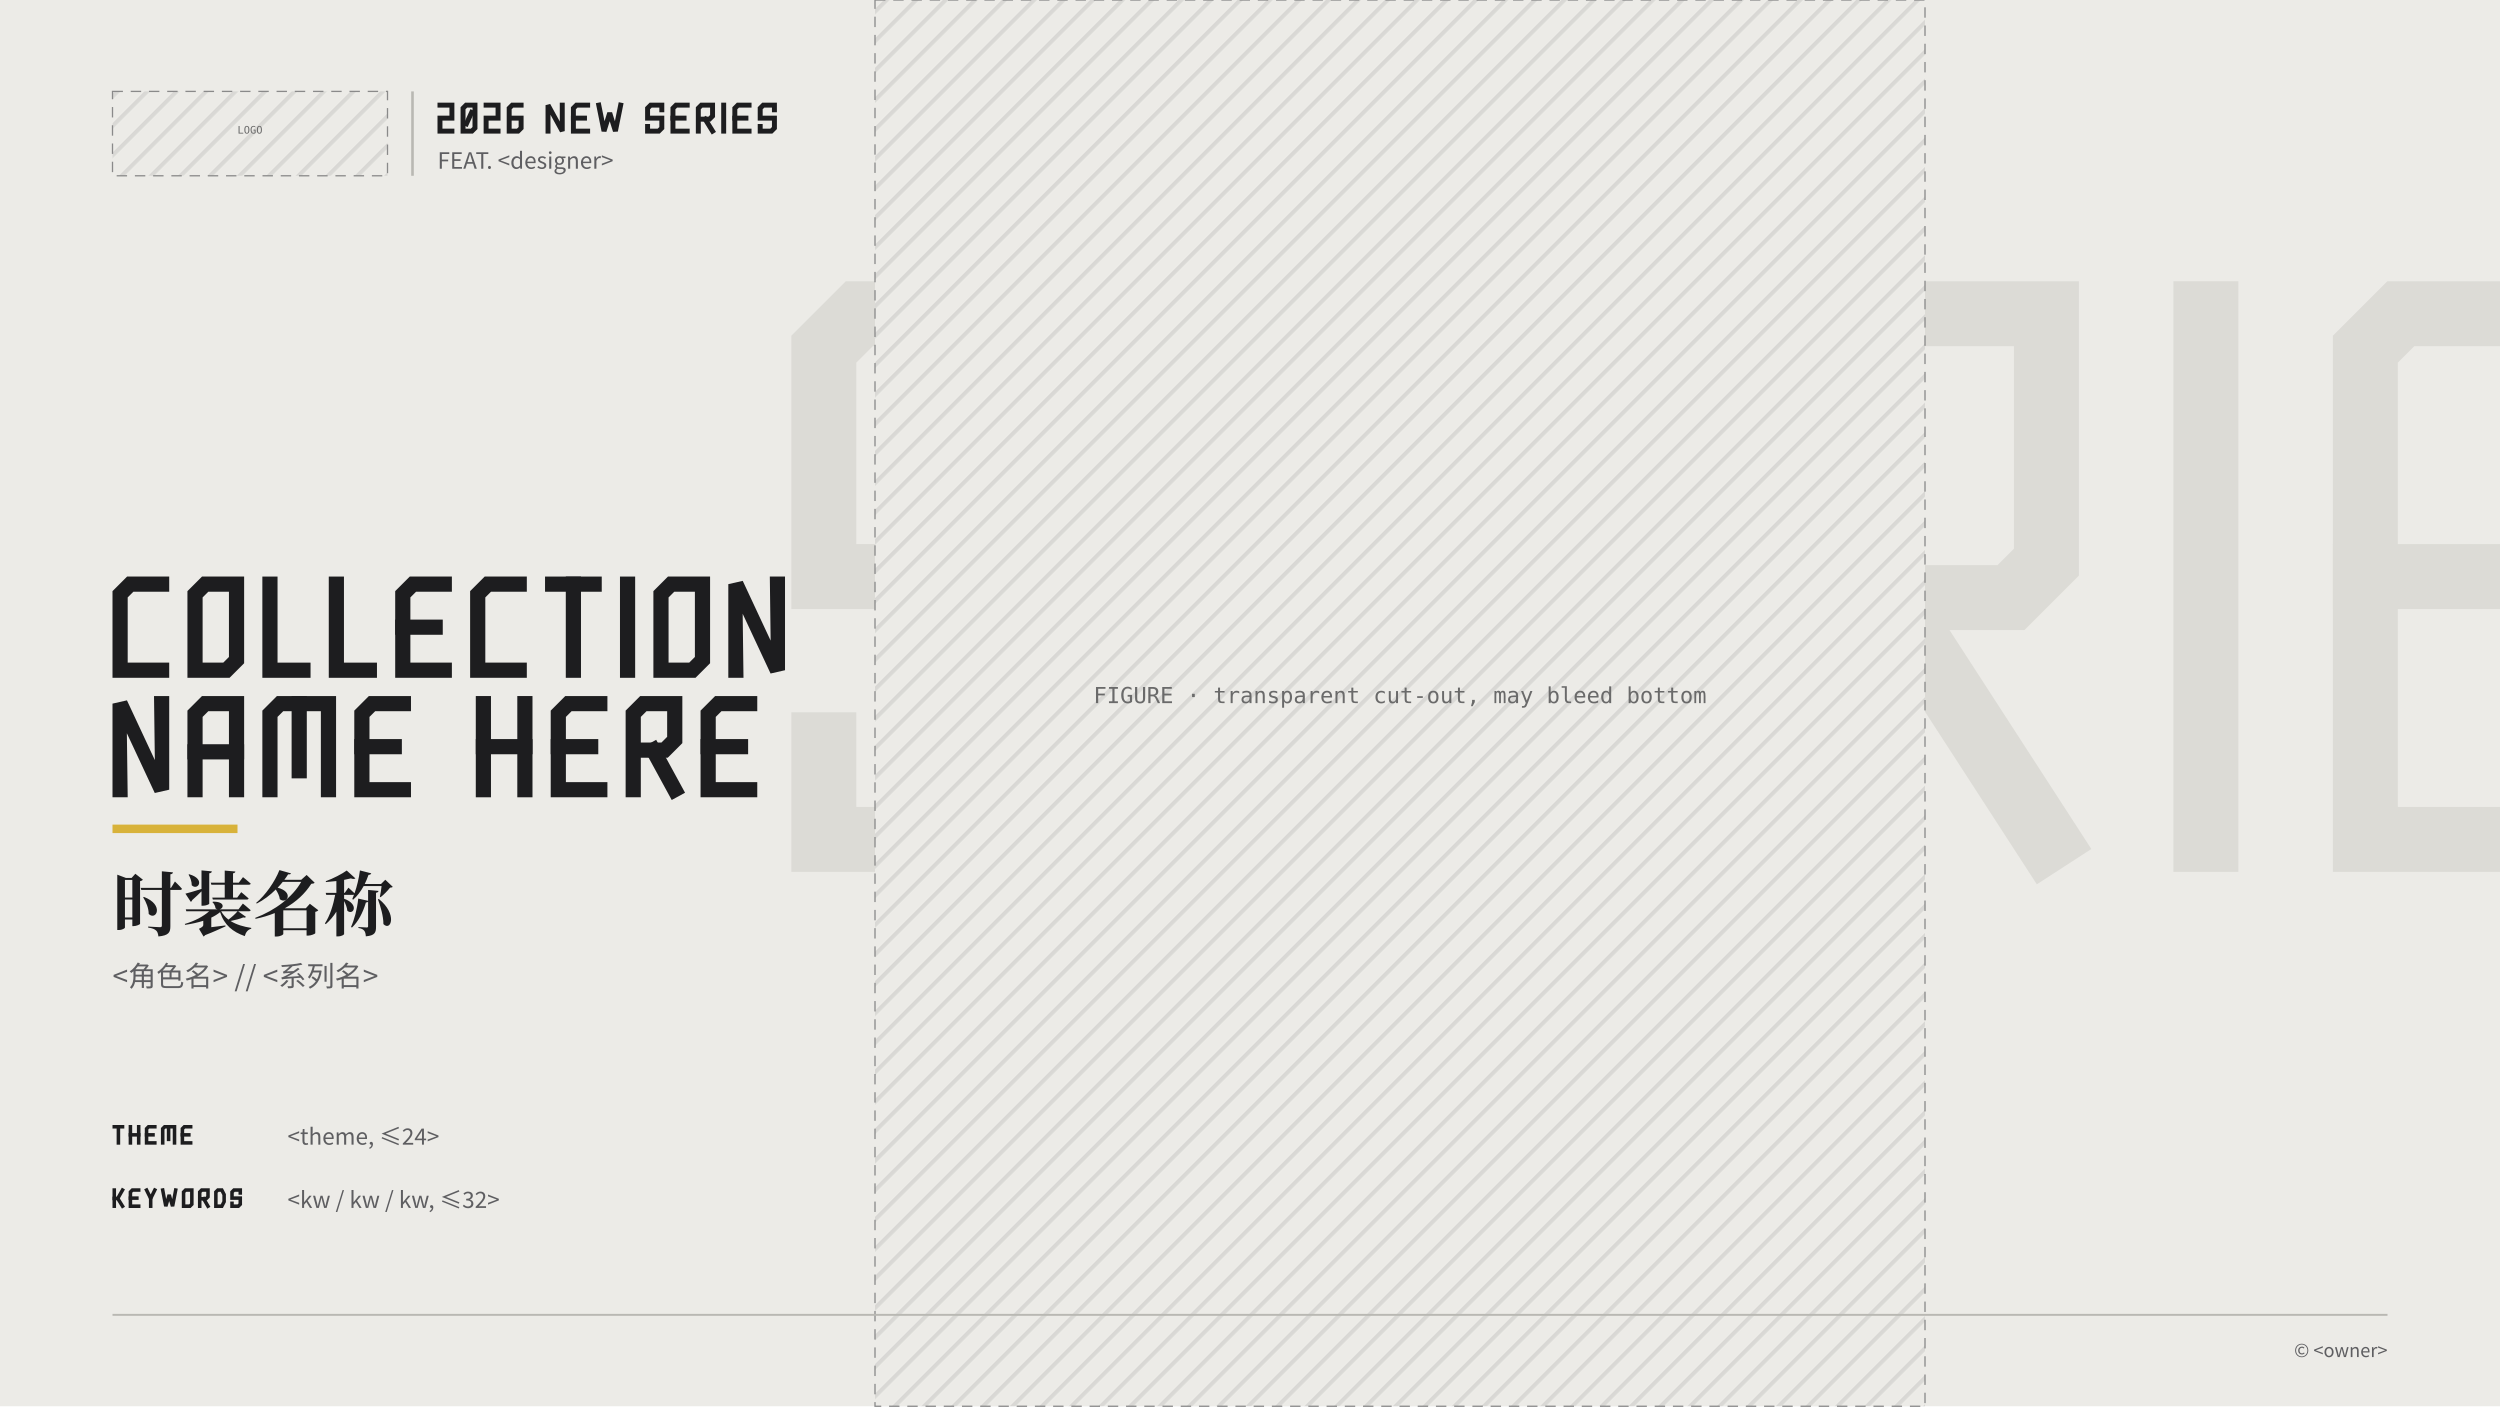
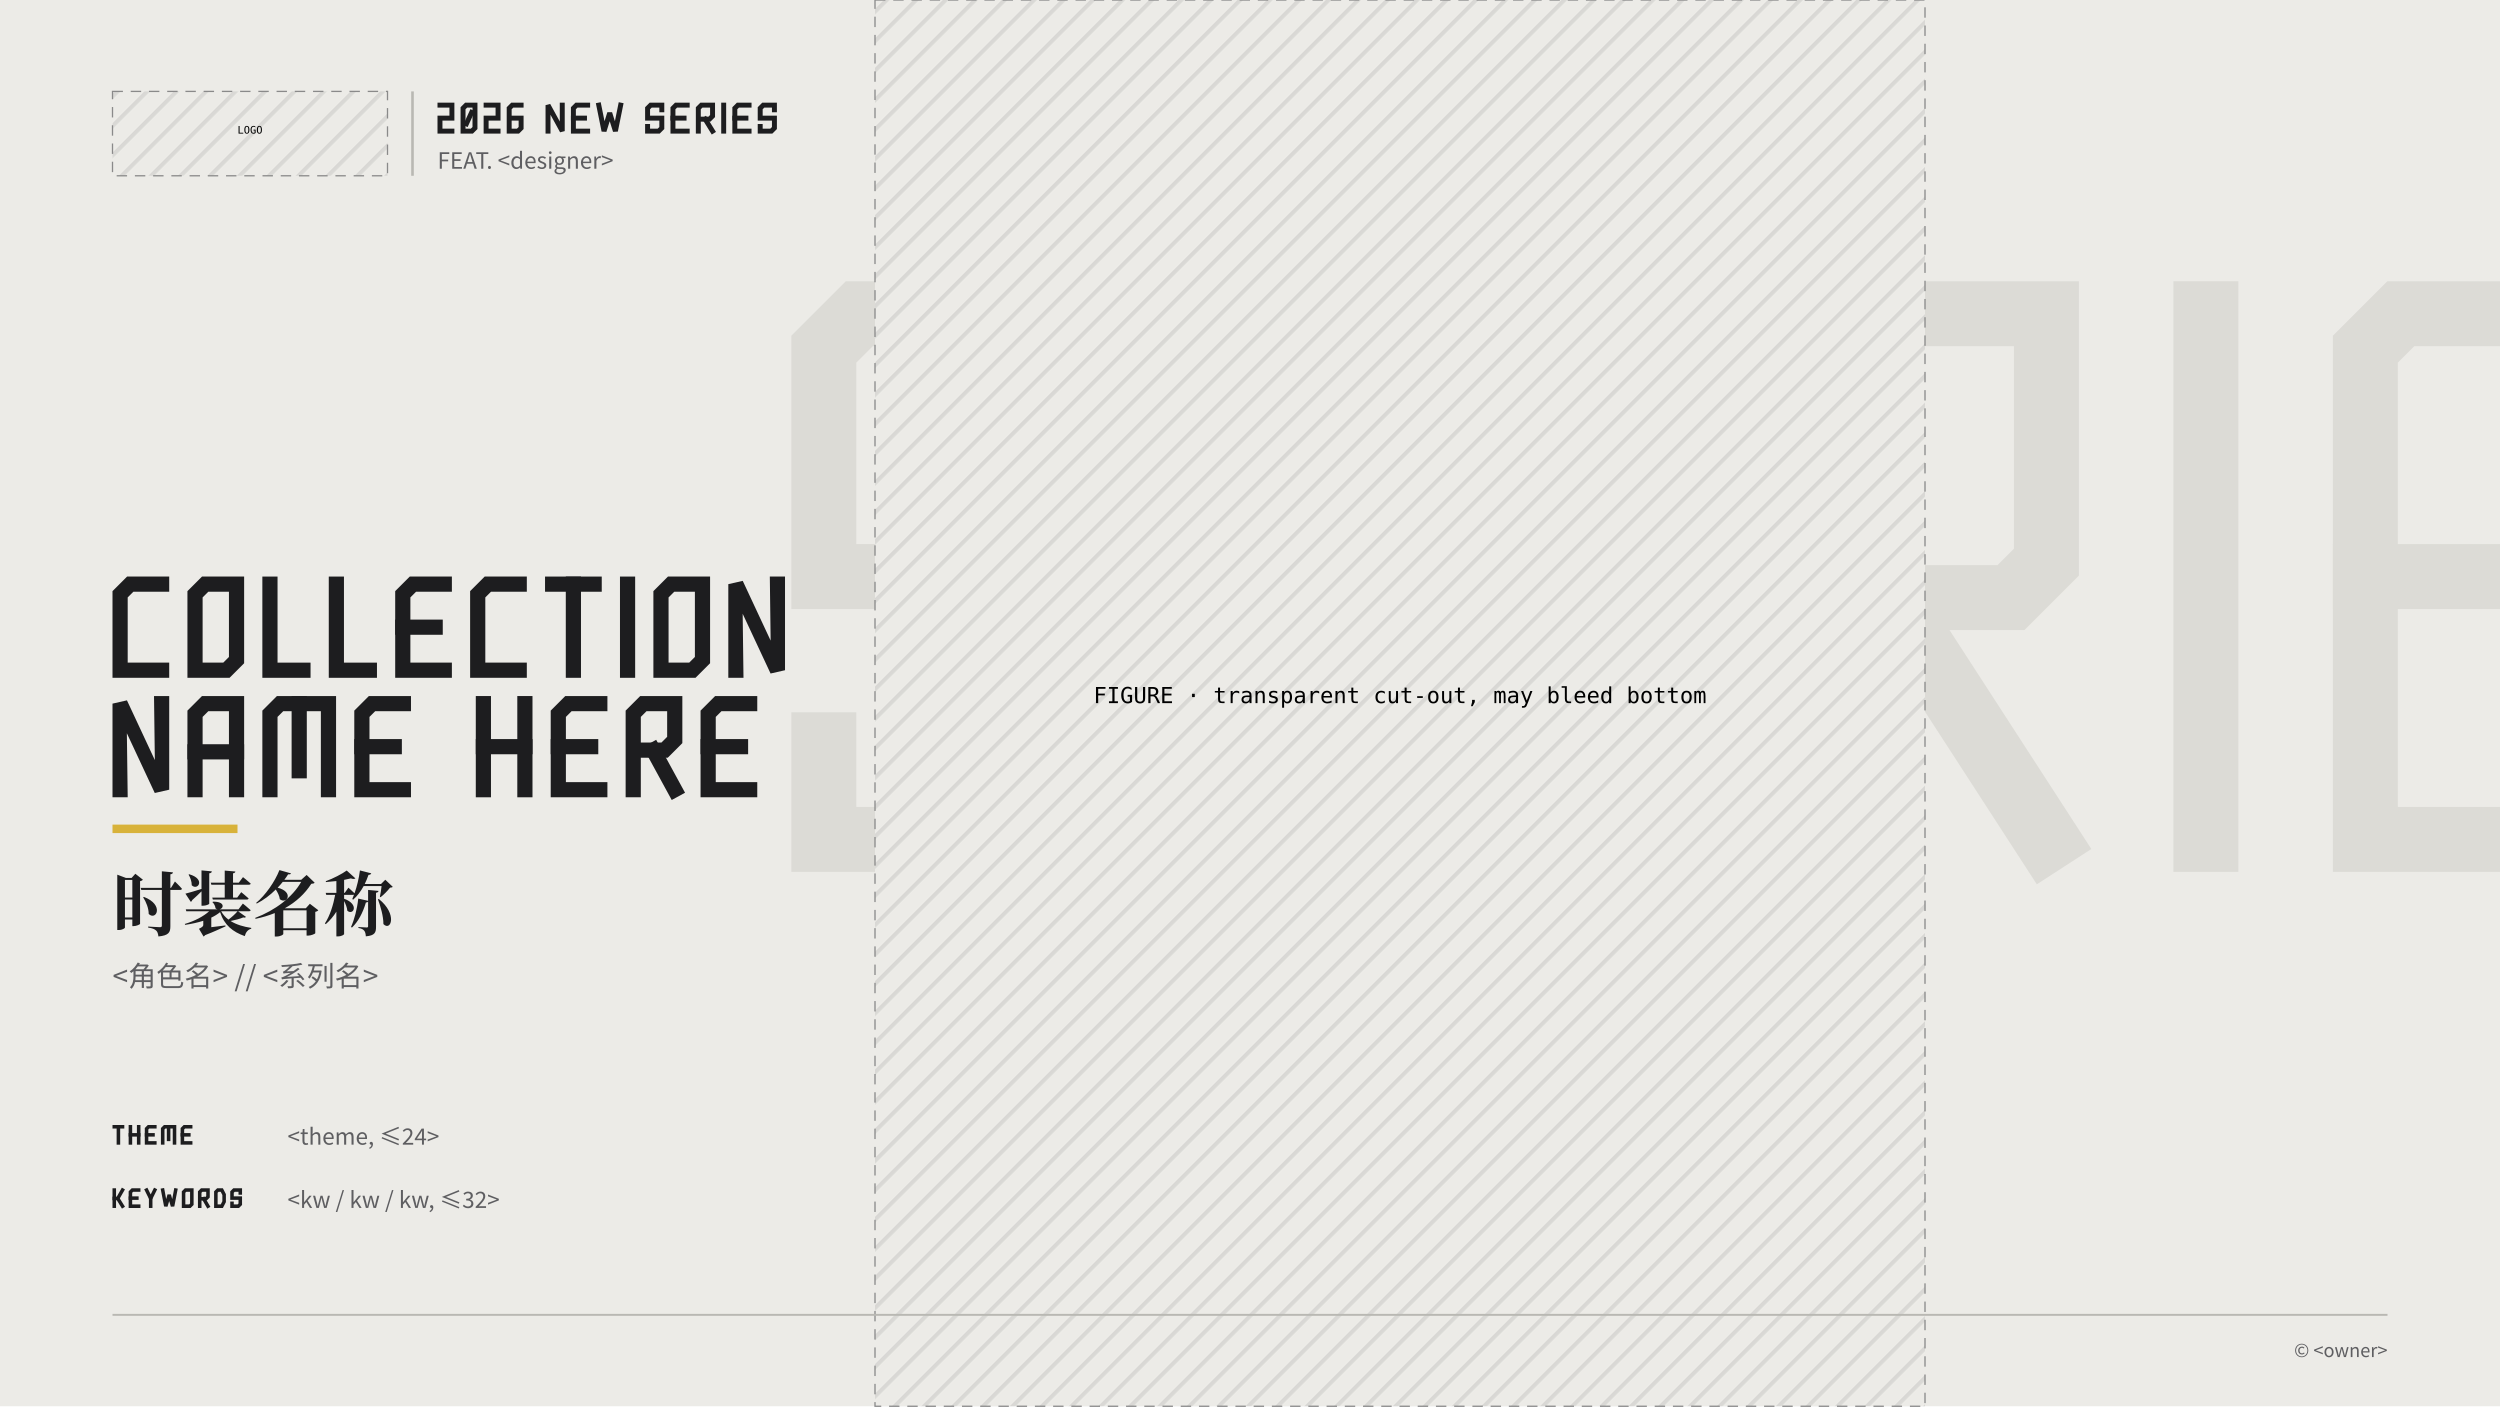
<svg xmlns="http://www.w3.org/2000/svg" width="1920" height="1080" viewBox="0 0 1920 1080" data-template="kv.outfit-title-left">
  <defs>
    <pattern id="hatch-ecebe7" width="16" height="16" patternUnits="userSpaceOnUse" patternTransform="rotate(45)">
      <rect width="16" height="16" fill="#ECEBE7" />
      <line x1="0" y1="0" x2="0" y2="16" stroke="#D9D8D5" stroke-width="6" />
    </pattern>
    <linearGradient id="scrimB" x1="0" y1="0" x2="0" y2="1">
      <stop offset="0" stop-color="#000" stop-opacity="0" />
      <stop offset="1" stop-color="#000" stop-opacity="0.72" />
    </linearGradient>
    <linearGradient id="fadeW" x1="0" y1="0" x2="0" y2="1">
      <stop offset="0" stop-color="#fff" stop-opacity="0" />
      <stop offset="1" stop-color="#fff" stop-opacity="1" />
    </linearGradient>
  </defs>
  <rect x="0.0" y="0.0" width="1920.0" height="1080.0" fill="#ECEBE7" data-role="bg" />
  <g data-slot="watermark_word" data-kind="lettering" data-max-chars="8" data-decor="1" data-bleed="1" data-box="553.3,161.6,1366.7,562.5" data-role="water" data-cap="453.6">
    <g class="lettering" transform="translate(576.00,216.00)" fill="#DCDBD6" data-text="SERIES" data-lettering="chamfer=0.06 chamfer_mode=diag sidebearing=0.07 slant=0 stencil=0 stroke=0.11 tracking=20 width=0.62">
      <path d="M312.98,122.56 L312.98,0.00 L73.58,0.00 L31.75,41.83 L31.75,251.75 L263.09,251.75 L263.09,391.10 L250.49,403.70 L81.65,403.70 L81.65,331.04 L31.75,331.04 L31.75,453.60 L271.15,453.60 L312.98,411.77 L312.98,201.85 L81.65,201.85 L81.65,62.50 L94.25,49.90 L263.09,49.90 L263.09,122.56 Z" fill-rule="nonzero" />
      <path d="M666.79,0.00 L427.39,0.00 L385.56,41.83 L385.56,453.60 L666.79,453.60 L666.79,403.70 L435.46,403.70 L435.46,62.50 L448.06,49.90 L666.79,49.90 Z" fill-rule="nonzero" />
      <path d="M385.56,251.75 L615.90,251.75 L615.90,201.85 L385.56,201.85 Z" fill-rule="nonzero" />
      <path d="M789.26,453.60 L789.26,62.50 L801.87,49.90 L970.70,49.90 L970.70,205.40 L958.10,218.00 L739.37,218.00 L739.37,267.90 L978.77,267.90 L1020.60,226.07 L1020.60,0.00 L781.20,0.00 L739.37,41.83 L739.37,453.60 Z" fill-rule="nonzero" />
      <path d="M840.85,235.57 L988.28,463.15 L1030.15,436.03 L882.73,208.45 Z" fill-rule="nonzero" />
      <path d="M1093.18,0.00 L1093.18,453.60 L1143.07,453.60 L1143.07,0.00 Z" fill-rule="nonzero" />
      <path d="M1496.88,0.00 L1257.48,0.00 L1215.65,41.83 L1215.65,453.60 L1496.88,453.60 L1496.88,403.70 L1265.54,403.70 L1265.54,62.50 L1278.15,49.90 L1496.88,49.90 Z" fill-rule="nonzero" />
      <path d="M1215.65,251.75 L1445.99,251.75 L1445.99,201.85 L1215.65,201.85 Z" fill-rule="nonzero" />
      <path d="M1850.69,122.56 L1850.69,0.00 L1611.29,0.00 L1569.46,41.83 L1569.46,251.75 L1800.79,251.75 L1800.79,391.10 L1788.19,403.70 L1619.35,403.70 L1619.35,331.04 L1569.46,331.04 L1569.46,453.60 L1808.86,453.60 L1850.69,411.77 L1850.69,201.85 L1619.35,201.85 L1619.35,62.50 L1631.95,49.90 L1800.79,49.90 L1800.79,122.56 Z" fill-rule="nonzero" />
    </g>
  </g>
  <g data-slot="figure" data-kind="image" data-box="672.0,0.0,806.4,1080.0" data-ground="#ECEBE7">
    <rect x="672.0" y="0.0" width="806.4" height="1080.0" fill="url(#hatch-ecebe7)" stroke="#8A8A8A" stroke-dasharray="8 6" />
-     <text x="1075.2" y="540.0" text-anchor="middle" font-family="monospace" font-size="17" fill="#6A6A6A">FIGURE · transparent cut-out, may bleed bottom</text>
+     <text x="1075.2" y="540.0" text-anchor="middle" font-family="monospace" font-size="17" fill="#000000">FIGURE · transparent cut-out, may bleed bottom</text>
  </g>
  <g data-slot="logo" data-kind="image" data-box="86.4,70.2,211.2,64.8" data-ground="#ECEBE7">
    <rect x="86.4" y="70.2" width="211.2" height="64.8" fill="url(#hatch-ecebe7)" stroke="#8A8A8A" stroke-dasharray="8 6" />
-     <text x="192.0" y="102.6" text-anchor="middle" font-family="monospace" font-size="8" fill="#6A6A6A">LOGO</text>
+     <text x="192.0" y="102.6" text-anchor="middle" font-family="monospace" font-size="8" fill="#000000">LOGO</text>
  </g>
  <line x1="316.8" y1="70.2" x2="316.8" y2="135.0" stroke="#B9B8B3" stroke-width="2.0" data-role="rule" />
  <g data-slot="series_label" data-kind="lettering" data-max-chars="18" data-box="334.8,76.0,353.1,29.5" data-role="ink" data-cap="23.8">
    <g class="lettering" transform="translate(334.34,78.84)" fill="#1D1D1F" data-text="2026 NEW SERIES" data-lettering="chamfer=0.1 chamfer_mode=diag sidebearing=0.07 slant=0 stencil=0 stroke=0.16 tracking=60 width=0.62">
      <path d="M1.66,3.80 L10.83,3.80 L10.83,9.98 L1.66,9.98 L1.66,23.76 L14.63,23.76 L14.63,19.96 L5.46,19.96 L5.46,13.78 L14.63,13.78 L14.63,0.00 L1.66,0.00 Z" fill-rule="nonzero" />
      <path d="M26.94,4.97 L21.32,17.21 L24.78,18.79 L30.40,6.55 Z" fill-rule="nonzero" />
      <path d="M23.18,5.06 L24.44,3.80 L28.54,3.80 L28.54,18.70 L27.28,19.96 L23.18,19.96 Z M19.38,3.49 L22.87,0.00 L32.34,0.00 L32.34,20.27 L28.85,23.76 L19.38,23.76 Z" fill-rule="evenodd" />
      <path d="M37.09,3.80 L46.26,3.80 L46.26,9.98 L37.09,9.98 L37.09,23.76 L50.06,23.76 L50.06,19.96 L40.90,19.96 L40.90,13.78 L50.06,13.78 L50.06,0.00 L37.09,0.00 Z" fill-rule="nonzero" />
      <path d="M67.77,0.00 L58.30,0.00 L54.81,3.49 L54.81,23.76 L64.28,23.76 L67.77,20.27 L67.77,9.98 L54.81,9.98 L54.81,13.78 L63.97,13.78 L63.97,18.70 L62.71,19.96 L58.61,19.96 L58.61,5.06 L59.87,3.80 L67.77,3.80 Z" fill-rule="nonzero" />
      <path d="M88.44,23.76 L88.43,9.27 L95.81,22.77 L99.37,21.86 L99.37,0.00 L95.57,0.00 L95.59,14.49 L88.21,0.99 L84.64,1.90 L84.64,23.76 Z" fill-rule="nonzero" />
      <path d="M118.86,0.00 L107.62,0.00 L104.13,3.49 L104.13,23.76 L118.86,23.76 L118.86,19.96 L107.93,19.96 L107.93,5.06 L109.19,3.80 L118.86,3.80 Z" fill-rule="nonzero" />
      <path d="M104.13,13.78 L116.45,13.78 L116.45,9.98 L104.13,9.98 Z" fill-rule="nonzero" />
      <path d="M123.27,0.41 L127.68,22.24 L131.36,22.43 L133.92,14.25 L136.48,22.43 L140.16,22.24 L144.57,0.41 L140.85,-0.34 L137.90,14.27 L135.73,7.32 L132.11,7.32 L129.94,14.27 L127.00,-0.34 Z" fill-rule="nonzero" />
      <path d="M175.83,7.39 L175.83,0.00 L164.59,0.00 L161.10,3.49 L161.10,13.78 L172.03,13.78 L172.03,18.70 L170.77,19.96 L164.90,19.96 L164.90,16.37 L161.10,16.37 L161.10,23.76 L172.34,23.76 L175.83,20.27 L175.83,9.98 L164.90,9.98 L164.90,5.06 L166.17,3.80 L172.03,3.80 L172.03,7.39 Z" fill-rule="nonzero" />
      <path d="M195.32,0.00 L184.07,0.00 L180.59,3.49 L180.59,23.76 L195.32,23.76 L195.32,19.96 L184.39,19.96 L184.39,5.06 L185.65,3.80 L195.32,3.80 Z" fill-rule="nonzero" />
      <path d="M180.59,13.78 L192.91,13.78 L192.91,9.98 L180.59,9.98 Z" fill-rule="nonzero" />
      <path d="M203.87,23.76 L203.87,5.06 L205.13,3.80 L211.00,3.80 L211.00,9.51 L209.74,10.78 L200.07,10.78 L200.07,14.58 L211.31,14.58 L214.80,11.09 L214.80,0.00 L203.56,0.00 L200.07,3.49 L200.07,23.76 Z" fill-rule="nonzero" />
      <path d="M204.60,12.06 L212.28,24.48 L215.52,22.47 L207.83,10.06 Z" fill-rule="nonzero" />
      <path d="M219.55,0.00 L219.55,23.76 L223.35,23.76 L223.35,0.00 Z" fill-rule="nonzero" />
      <path d="M242.84,0.00 L231.59,0.00 L228.11,3.49 L228.11,23.76 L242.84,23.76 L242.84,19.96 L231.91,19.96 L231.91,5.06 L233.17,3.80 L242.84,3.80 Z" fill-rule="nonzero" />
      <path d="M228.11,13.78 L240.43,13.78 L240.43,9.98 L228.11,9.98 Z" fill-rule="nonzero" />
      <path d="M262.32,7.39 L262.32,0.00 L251.08,0.00 L247.59,3.49 L247.59,13.78 L258.52,13.78 L258.52,18.70 L257.26,19.96 L251.39,19.96 L251.39,16.37 L247.59,16.37 L247.59,23.76 L258.83,23.76 L262.32,20.27 L262.32,9.98 L251.39,9.98 L251.39,5.06 L252.65,3.80 L258.52,3.80 L258.52,7.39 Z" fill-rule="nonzero" />
    </g>
  </g>
  <text data-slot="series_sub" data-kind="text" data-max-chars="28" data-box="336.0,112.3,483.8,21.6" x="336.0" y="129.6" font-family="'Source Han Sans SC','Noto Sans CJK SC','Noto Sans SC',sans-serif" font-weight="500" font-size="17.3" fill="#5E5E61" data-role="ink2" text-anchor="start" data-font-role="sans">FEAT. &lt;designer&gt;</text>
  <g data-slot="title_latin_1" data-kind="lettering" data-max-chars="10" data-title="1" data-size-param="latin_h" data-box="84.4,433.5,578.0,96.4" data-role="ink" data-cap="77.8">
    <g class="lettering" transform="translate(80.96,442.80)" fill="#1D1D1F" data-text="COLLECTION" data-lettering="chamfer=0.1 chamfer_mode=diag sidebearing=0.07 slant=0 stencil=0 stroke=0.15 tracking=40 width=0.56">
      <path d="M48.99,0.00 L16.64,0.00 L5.44,11.19 L5.44,77.76 L48.99,77.76 L48.99,66.10 L17.11,66.10 L17.11,16.02 L21.47,11.66 L48.99,11.66 Z" fill-rule="nonzero" />
      <path d="M74.65,16.02 L79.01,11.66 L94.87,11.66 L94.87,61.74 L90.51,66.10 L74.65,66.10 Z M62.99,11.19 L74.18,0.00 L106.53,0.00 L106.53,66.57 L95.34,77.76 L62.99,77.76 Z" fill-rule="evenodd" />
      <path d="M120.53,0.00 L120.53,77.76 L157.54,77.76 L157.54,66.10 L132.19,66.10 L132.19,0.00 Z" fill-rule="nonzero" />
      <path d="M171.54,0.00 L171.54,77.76 L208.55,77.76 L208.55,66.10 L183.20,66.10 L183.20,0.00 Z" fill-rule="nonzero" />
      <path d="M266.09,0.00 L233.74,0.00 L222.55,11.19 L222.55,77.76 L266.09,77.76 L266.09,66.10 L234.21,66.10 L234.21,16.02 L238.57,11.66 L266.09,11.66 Z" fill-rule="nonzero" />
      <path d="M222.55,44.71 L259.08,44.71 L259.08,33.05 L222.55,33.05 Z" fill-rule="nonzero" />
      <path d="M323.64,0.00 L291.28,0.00 L280.09,11.19 L280.09,77.76 L323.64,77.76 L323.64,66.10 L291.76,66.10 L291.76,16.02 L296.12,11.66 L323.64,11.66 Z" fill-rule="nonzero" />
      <path d="M337.63,11.66 L381.18,11.66 L381.18,0.00 L337.63,0.00 Z" fill-rule="nonzero" />
      <path d="M353.57,0.00 L353.57,77.76 L365.24,77.76 L365.24,0.00 Z" fill-rule="nonzero" />
      <path d="M395.18,0.00 L395.18,77.76 L406.84,77.76 L406.84,0.00 Z" fill-rule="nonzero" />
      <path d="M432.50,16.02 L436.86,11.66 L452.72,11.66 L452.72,61.74 L448.36,66.10 L432.50,66.10 Z M420.84,11.19 L432.03,0.00 L464.38,0.00 L464.38,66.57 L453.19,77.76 L420.84,77.76 Z" fill-rule="evenodd" />
      <path d="M490.04,77.76 L489.41,28.57 L510.84,74.46 L521.93,71.93 L521.93,0.00 L510.26,0.00 L510.89,49.19 L489.46,3.30 L478.38,5.83 L478.38,77.76 Z" fill-rule="nonzero" />
    </g>
  </g>
  <g data-slot="title_latin_2" data-kind="lettering" data-max-chars="10" data-title="1" data-size-param="latin_h" data-box="84.4,525.2,578.0,96.4" data-role="ink" data-cap="77.8">
    <g class="lettering" transform="translate(80.96,534.56)" fill="#1D1D1F" data-text="NAME HERE" data-lettering="chamfer=0.1 chamfer_mode=diag sidebearing=0.07 slant=0 stencil=0 stroke=0.15 tracking=40 width=0.56">
      <path d="M17.11,77.76 L16.47,28.57 L37.90,74.46 L48.99,71.93 L48.99,0.00 L37.32,0.00 L37.96,49.19 L16.53,3.30 L5.44,5.83 L5.44,77.76 Z" fill-rule="nonzero" />
      <path d="M74.65,77.76 L74.65,16.02 L79.01,11.66 L94.87,11.66 L94.87,77.76 L106.53,77.76 L106.53,0.00 L74.18,0.00 L62.99,11.19 L62.99,77.76 Z" fill-rule="nonzero" />
      <path d="M62.99,48.68 L106.53,48.68 L106.53,37.01 L62.99,37.01 Z" fill-rule="nonzero" />
      <path d="M132.19,77.76 L132.19,16.02 L136.55,11.66 L165.47,11.66 L165.47,77.76 L177.14,77.76 L177.14,0.00 L131.72,0.00 L120.53,11.19 L120.53,77.76 Z" fill-rule="nonzero" />
      <path d="M143.00,0.00 L143.00,63.22 L154.66,63.22 L154.66,0.00 Z" fill-rule="nonzero" />
      <path d="M234.68,0.00 L202.33,0.00 L191.13,11.19 L191.13,77.76 L234.68,77.76 L234.68,66.10 L202.80,66.10 L202.80,16.02 L207.16,11.66 L234.68,11.66 Z" fill-rule="nonzero" />
      <path d="M191.13,44.71 L227.67,44.71 L227.67,33.05 L191.13,33.05 Z" fill-rule="nonzero" />
      <path d="M284.45,0.00 L284.45,77.76 L296.11,77.76 L296.11,0.00 Z" fill-rule="nonzero" />
      <path d="M316.33,0.00 L316.33,77.76 L327.99,77.76 L327.99,0.00 Z" fill-rule="nonzero" />
      <path d="M284.45,44.71 L327.99,44.71 L327.99,33.05 L284.45,33.05 Z" fill-rule="nonzero" />
      <path d="M385.53,0.00 L353.18,0.00 L341.99,11.19 L341.99,77.76 L385.53,77.76 L385.53,66.10 L353.65,66.10 L353.65,16.02 L358.01,11.66 L385.53,11.66 Z" fill-rule="nonzero" />
      <path d="M341.99,44.71 L378.52,44.71 L378.52,33.05 L341.99,33.05 Z" fill-rule="nonzero" />
      <path d="M411.19,77.76 L411.19,16.02 L415.55,11.66 L431.41,11.66 L431.41,31.33 L427.05,35.69 L399.53,35.69 L399.53,47.36 L431.88,47.36 L443.08,36.16 L443.08,0.00 L410.72,0.00 L399.53,11.19 L399.53,77.76 Z" fill-rule="nonzero" />
      <path d="M412.75,39.20 L434.92,79.84 L445.16,74.26 L422.99,33.61 Z" fill-rule="nonzero" />
      <path d="M500.62,0.00 L468.27,0.00 L457.07,11.19 L457.07,77.76 L500.62,77.76 L500.62,66.10 L468.74,66.10 L468.74,16.02 L473.10,11.66 L500.62,11.66 Z" fill-rule="nonzero" />
      <path d="M457.07,44.71 L493.60,44.71 L493.60,33.05 L457.07,33.05 Z" fill-rule="nonzero" />
    </g>
  </g>
  <rect x="86.4" y="633.3" width="96.0" height="6.5" fill="#D8B23A" data-role="accent" />
  <text data-slot="title_cjk" data-kind="text" data-max-chars="8" data-title="1" data-size-param="cjk_h" data-box="84.4,660.3,578.0,67.5" x="86.4" y="714.3" font-family="'Source Han Serif SC','Noto Serif CJK SC','Noto Serif SC',serif" font-weight="900" font-size="54.0" fill="#1D1D1F" data-role="ink" text-anchor="start" data-font-role="serif">时装名称</text>
  <text data-slot="item_line" data-kind="text" data-max-chars="20" data-box="84.4,735.9,578.0,27.0" x="86.4" y="757.5" font-family="'Source Han Sans SC','Noto Sans CJK SC','Noto Sans SC',sans-serif" font-weight="500" font-size="21.6" fill="#5E5E61" data-role="ink2" text-anchor="start" data-font-role="sans">&lt;角色名&gt; // &lt;系列名&gt;</text>
  <g data-slot="meta_label_0" data-kind="lettering" data-max-chars="10" data-box="85.6,862.2,125.5,18.7" data-role="ink" data-cap="15.1">
    <g class="lettering" transform="translate(85.34,864.00)" fill="#1D1D1F" data-text="THEME" data-lettering="chamfer=0.1 chamfer_mode=diag sidebearing=0.07 slant=0 stencil=0 stroke=0.18 tracking=80 width=0.6">
      <path d="M1.06,2.72 L10.13,2.72 L10.13,0.00 L1.06,0.00 Z" fill-rule="nonzero" />
      <path d="M4.23,0.00 L4.23,15.12 L6.96,15.12 L6.96,0.00 Z" fill-rule="nonzero" />
      <path d="M13.46,0.00 L13.46,15.12 L16.18,15.12 L16.18,0.00 Z" fill-rule="nonzero" />
      <path d="M19.81,0.00 L19.81,15.12 L22.53,15.12 L22.53,0.00 Z" fill-rule="nonzero" />
      <path d="M13.46,8.92 L22.53,8.92 L22.53,6.20 L13.46,6.20 Z" fill-rule="nonzero" />
      <path d="M34.93,0.00 L28.16,0.00 L25.86,2.31 L25.86,15.12 L34.93,15.12 L34.93,12.40 L28.58,12.40 L28.58,3.44 L29.29,2.72 L34.93,2.72 Z" fill-rule="nonzero" />
      <path d="M25.86,8.92 L33.53,8.92 L33.53,6.20 L25.86,6.20 Z" fill-rule="nonzero" />
      <path d="M40.98,15.12 L40.98,3.44 L41.69,2.72 L47.33,2.72 L47.33,15.12 L50.05,15.12 L50.05,0.00 L40.56,0.00 L38.25,2.31 L38.25,15.12 Z" fill-rule="nonzero" />
      <path d="M42.79,0.00 L42.79,12.39 L45.51,12.39 L45.51,0.00 Z" fill-rule="nonzero" />
      <path d="M62.45,0.00 L55.68,0.00 L53.37,2.31 L53.37,15.12 L62.45,15.12 L62.45,12.40 L56.10,12.40 L56.10,3.44 L56.81,2.72 L62.45,2.72 Z" fill-rule="nonzero" />
      <path d="M53.37,8.92 L61.05,8.92 L61.05,6.20 L53.37,6.20 Z" fill-rule="nonzero" />
    </g>
  </g>
  <text data-slot="meta_value_0" data-kind="text" data-max-chars="32" data-box="220.8,861.8,553.0,21.6" x="220.8" y="879.1" font-family="'Source Han Sans SC','Noto Sans CJK SC','Noto Sans SC',sans-serif" font-weight="400" font-size="17.3" fill="#5E5E61" data-role="ink2" text-anchor="start" data-font-role="sans">&lt;theme, ≤24&gt;</text>
  <g data-slot="meta_label_1" data-kind="lettering" data-max-chars="10" data-box="85.6,910.8,125.5,18.7" data-role="ink" data-cap="15.1">
    <g class="lettering" transform="translate(85.34,912.60)" fill="#1D1D1F" data-text="KEYWORDS" data-lettering="chamfer=0.1 chamfer_mode=diag sidebearing=0.07 slant=0 stencil=0 stroke=0.18 tracking=80 width=0.6">
      <path d="M1.06,0.00 L1.06,15.12 L3.78,15.12 L3.78,0.00 Z" fill-rule="nonzero" />
      <path d="M8.26,-0.50 L4.30,6.45 L1.06,6.45 L1.06,9.17 L5.88,9.17 L10.63,0.85 Z" fill-rule="nonzero" />
      <path d="M3.21,7.37 L8.33,15.63 L10.64,14.20 L5.53,5.93 Z" fill-rule="nonzero" />
      <path d="M22.53,0.00 L15.77,0.00 L13.46,2.31 L13.46,15.12 L22.53,15.12 L22.53,12.40 L16.18,12.40 L16.18,3.44 L16.89,2.72 L22.53,2.72 Z" fill-rule="nonzero" />
      <path d="M13.46,8.92 L21.13,8.92 L21.13,6.20 L13.46,6.20 Z" fill-rule="nonzero" />
      <path d="M25.39,0.74 L29.17,8.41 L31.61,8.41 L35.39,0.74 L32.95,-0.46 L30.39,4.73 L27.84,-0.46 Z" fill-rule="nonzero" />
      <path d="M29.03,6.45 L29.03,15.12 L31.75,15.12 L31.75,6.45 Z" fill-rule="nonzero" />
      <path d="M38.02,0.28 L40.67,14.02 L43.31,14.15 L44.60,9.83 L45.89,14.15 L48.53,14.02 L51.19,0.28 L48.52,-0.23 L46.93,8.32 L45.91,4.69 L43.30,4.69 L42.28,8.32 L40.69,-0.23 Z" fill-rule="nonzero" />
      <path d="M57.00,3.44 L57.72,2.72 L60.63,2.72 L60.63,11.68 L59.92,12.40 L57.00,12.40 Z M54.28,2.31 L56.59,0.00 L63.35,0.00 L63.35,12.81 L61.04,15.12 L54.28,15.12 Z" fill-rule="evenodd" />
      <path d="M69.40,15.12 L69.40,3.44 L70.12,2.72 L73.03,2.72 L73.03,5.98 L72.31,6.70 L66.68,6.70 L66.68,9.42 L73.44,9.42 L75.75,7.11 L75.75,0.00 L68.99,0.00 L66.68,2.31 L66.68,15.12 Z" fill-rule="nonzero" />
      <path d="M69.23,7.56 L73.89,15.62 L76.25,14.25 L71.58,6.20 Z" fill-rule="nonzero" />
      <path d="M81.80,3.44 L82.51,2.72 L84.18,2.72 L85.43,5.16 L85.43,9.96 L84.18,12.40 L81.80,12.40 Z M79.08,2.31 L81.39,0.00 L85.84,0.00 L88.15,4.50 L88.15,10.62 L85.84,15.12 L79.08,15.12 Z" fill-rule="evenodd" />
      <path d="M100.55,4.95 L100.55,0.00 L93.79,0.00 L91.48,2.31 L91.48,8.92 L97.83,8.92 L97.83,11.68 L97.11,12.40 L94.20,12.40 L94.20,10.17 L91.48,10.17 L91.48,15.12 L98.24,15.12 L100.55,12.81 L100.55,6.20 L94.20,6.20 L94.20,3.44 L94.91,2.72 L97.83,2.72 L97.83,4.95 Z" fill-rule="nonzero" />
    </g>
  </g>
  <text data-slot="meta_value_1" data-kind="text" data-max-chars="32" data-box="220.8,910.4,553.0,21.6" x="220.8" y="927.7" font-family="'Source Han Sans SC','Noto Sans CJK SC','Noto Sans SC',sans-serif" font-weight="400" font-size="17.3" fill="#5E5E61" data-role="ink2" text-anchor="start" data-font-role="sans">&lt;kw / kw / kw, ≤32&gt;</text>
  <line x1="86.4" y1="1009.8" x2="1833.6" y2="1009.8" stroke="#B9B8B3" stroke-width="1.5" data-role="rule" />
  <text data-slot="copyright" data-kind="text" data-max-chars="40" data-box="1272.0,1028.2,561.6,17.5" x="1833.6" y="1042.2" font-family="'Source Han Sans SC','Noto Sans CJK SC','Noto Sans SC',sans-serif" font-weight="400" font-size="14.0" fill="#5E5E61" data-role="ink2" text-anchor="end" data-font-role="sans">© &lt;owner&gt;</text>
  <g id="guides" display="none">
    <rect x="86.4" y="70.2" width="1747.2" height="939.6" fill="none" stroke="#00A0FF" stroke-width="2" stroke-dasharray="10 6" />
    <text x="92.4" y="88.2" font-family="monospace" font-size="14" fill="#00A0FF">safe (margins)</text>
    <rect x="86.4" y="421.2" width="576.0" height="388.8" fill="none" stroke="#00A0FF" stroke-width="2" stroke-dasharray="10 6" />
    <text x="92.4" y="439.2" font-family="monospace" font-size="14" fill="#00A0FF">title column</text>
    <rect x="672.0" y="0.0" width="806.4" height="1080.0" fill="none" stroke="#FF8A00" stroke-width="2" stroke-dasharray="10 6" />
    <text x="678.0" y="18.0" font-family="monospace" font-size="14" fill="#FF8A00">figure (keep titles out)</text>
    <line x1="86.4" y1="0.0" x2="86.4" y2="1080.0" stroke="#FF3EA5" stroke-width="1.5" stroke-dasharray="4 4" />
    <text x="90.4" y="-4.0" font-family="monospace" font-size="13" fill="#FF3EA5">left: shared left line</text>
  </g>
</svg>
